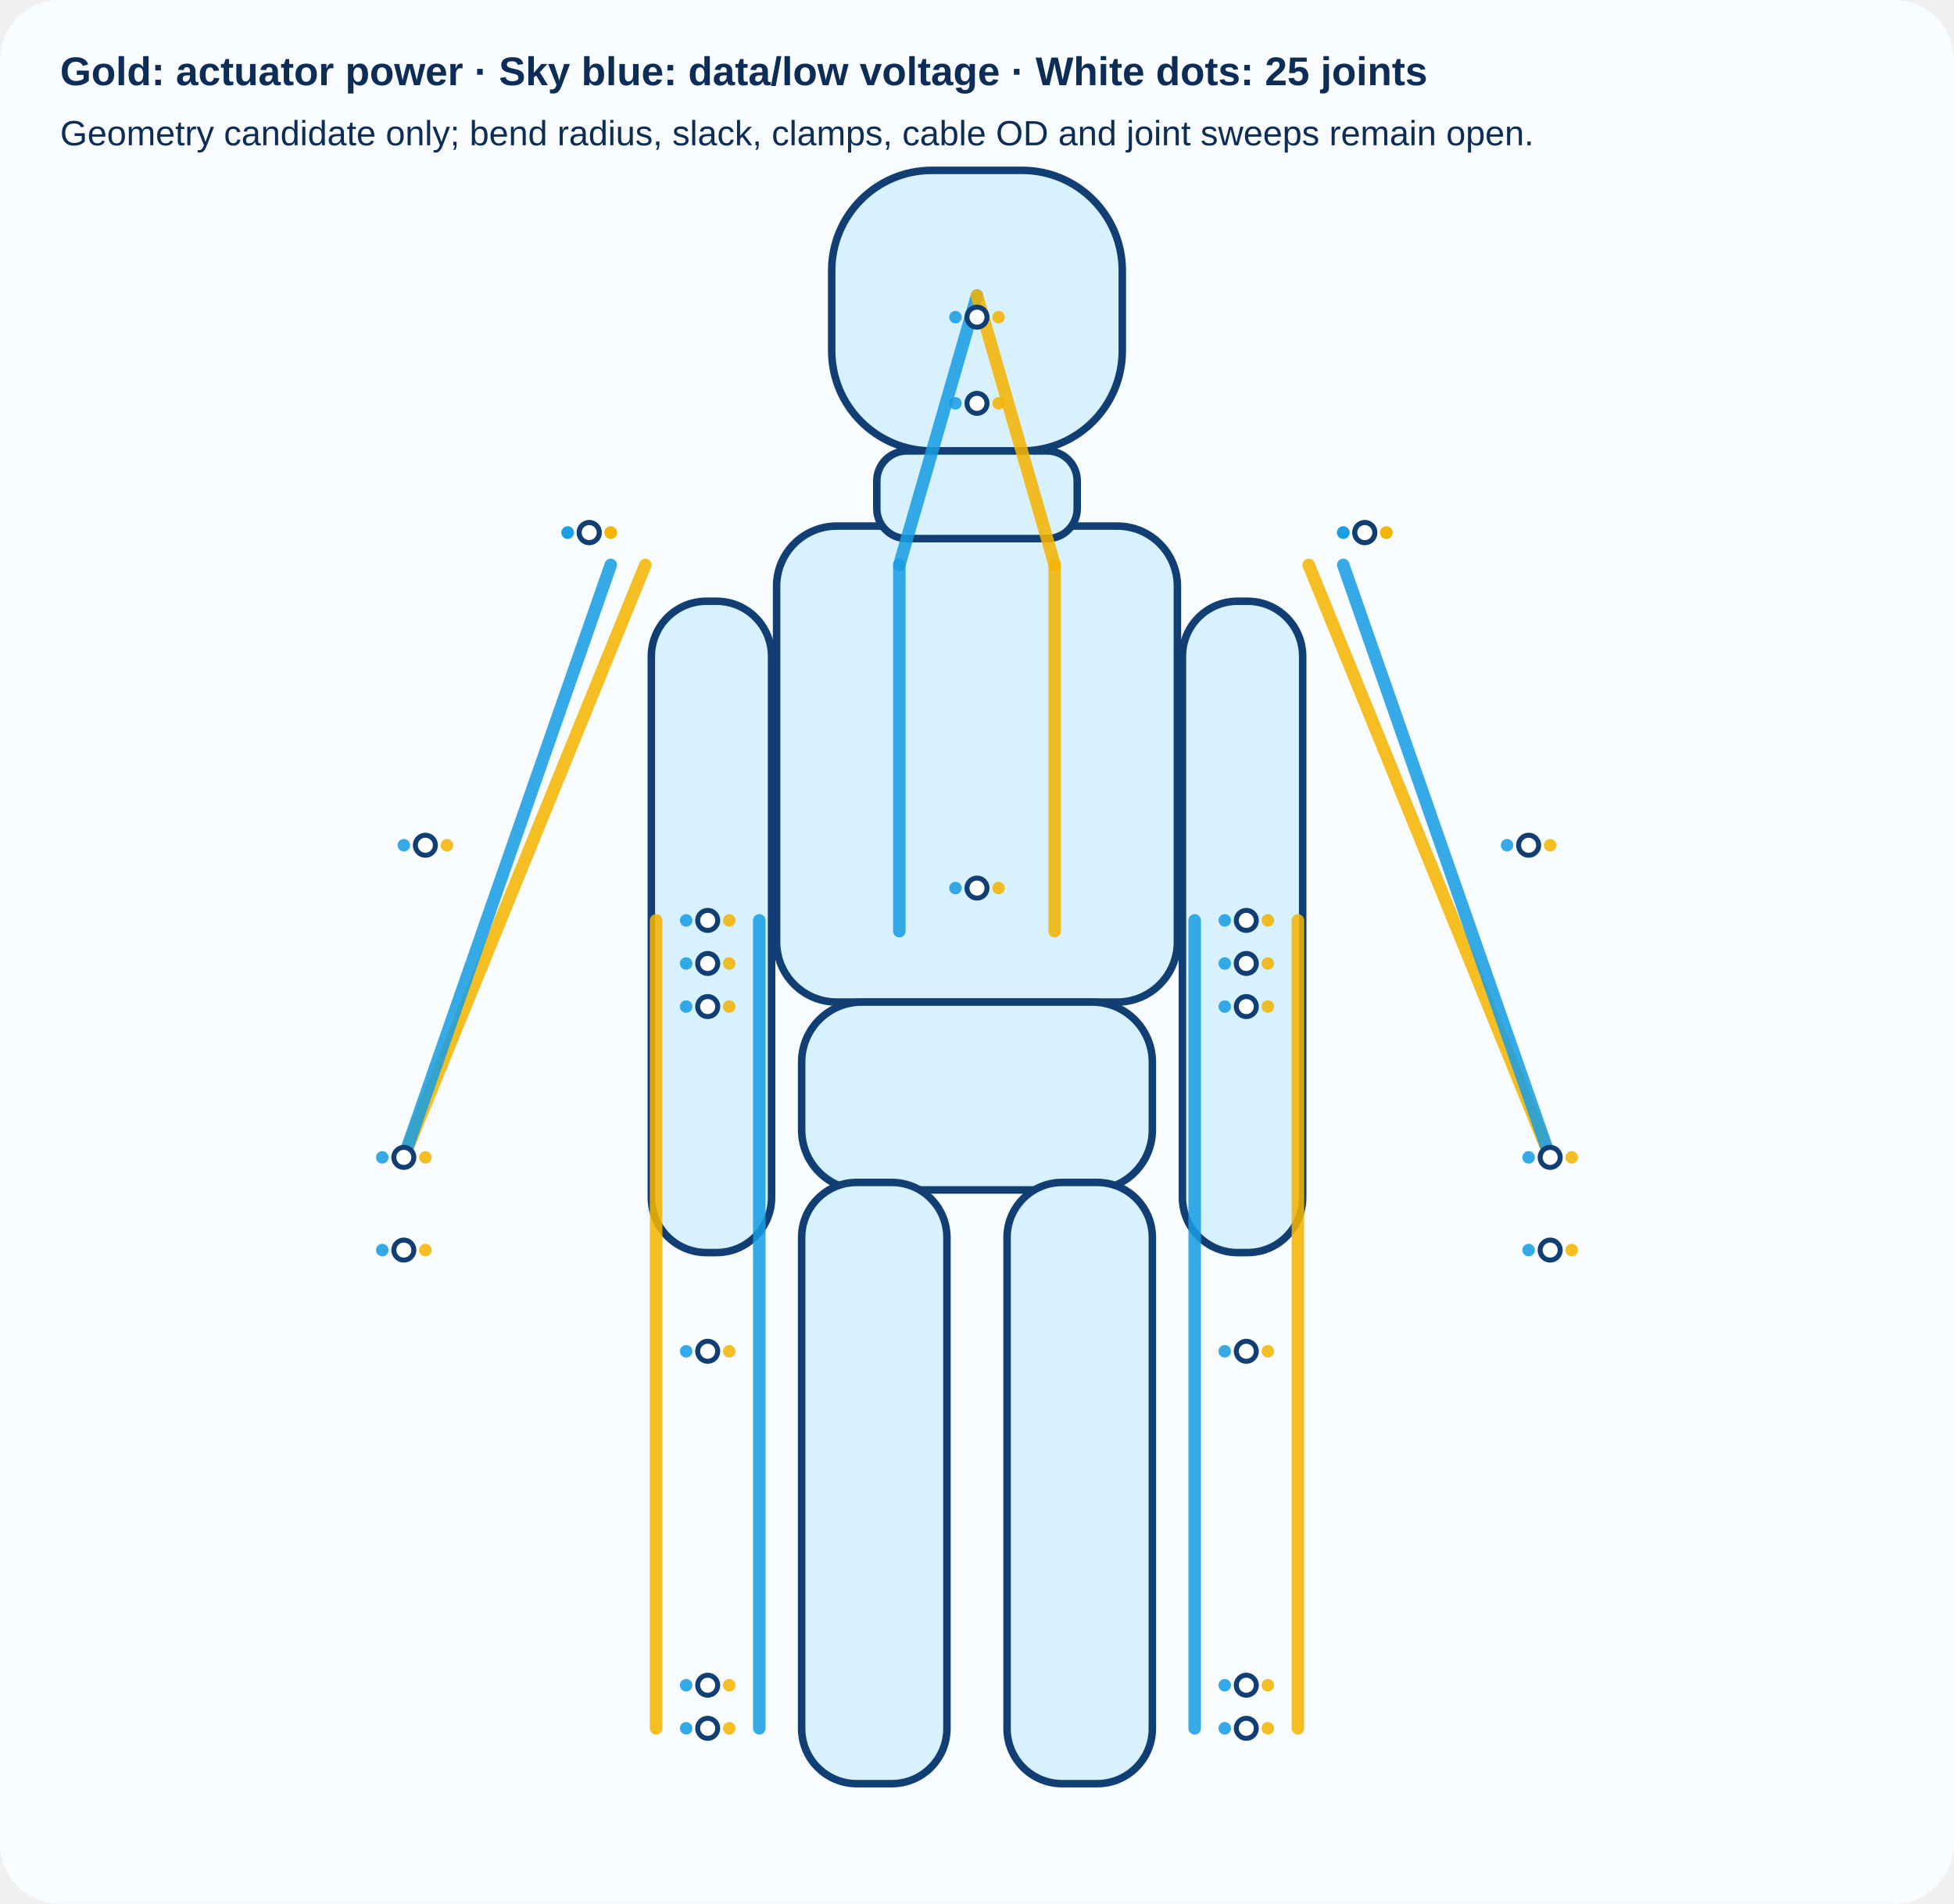
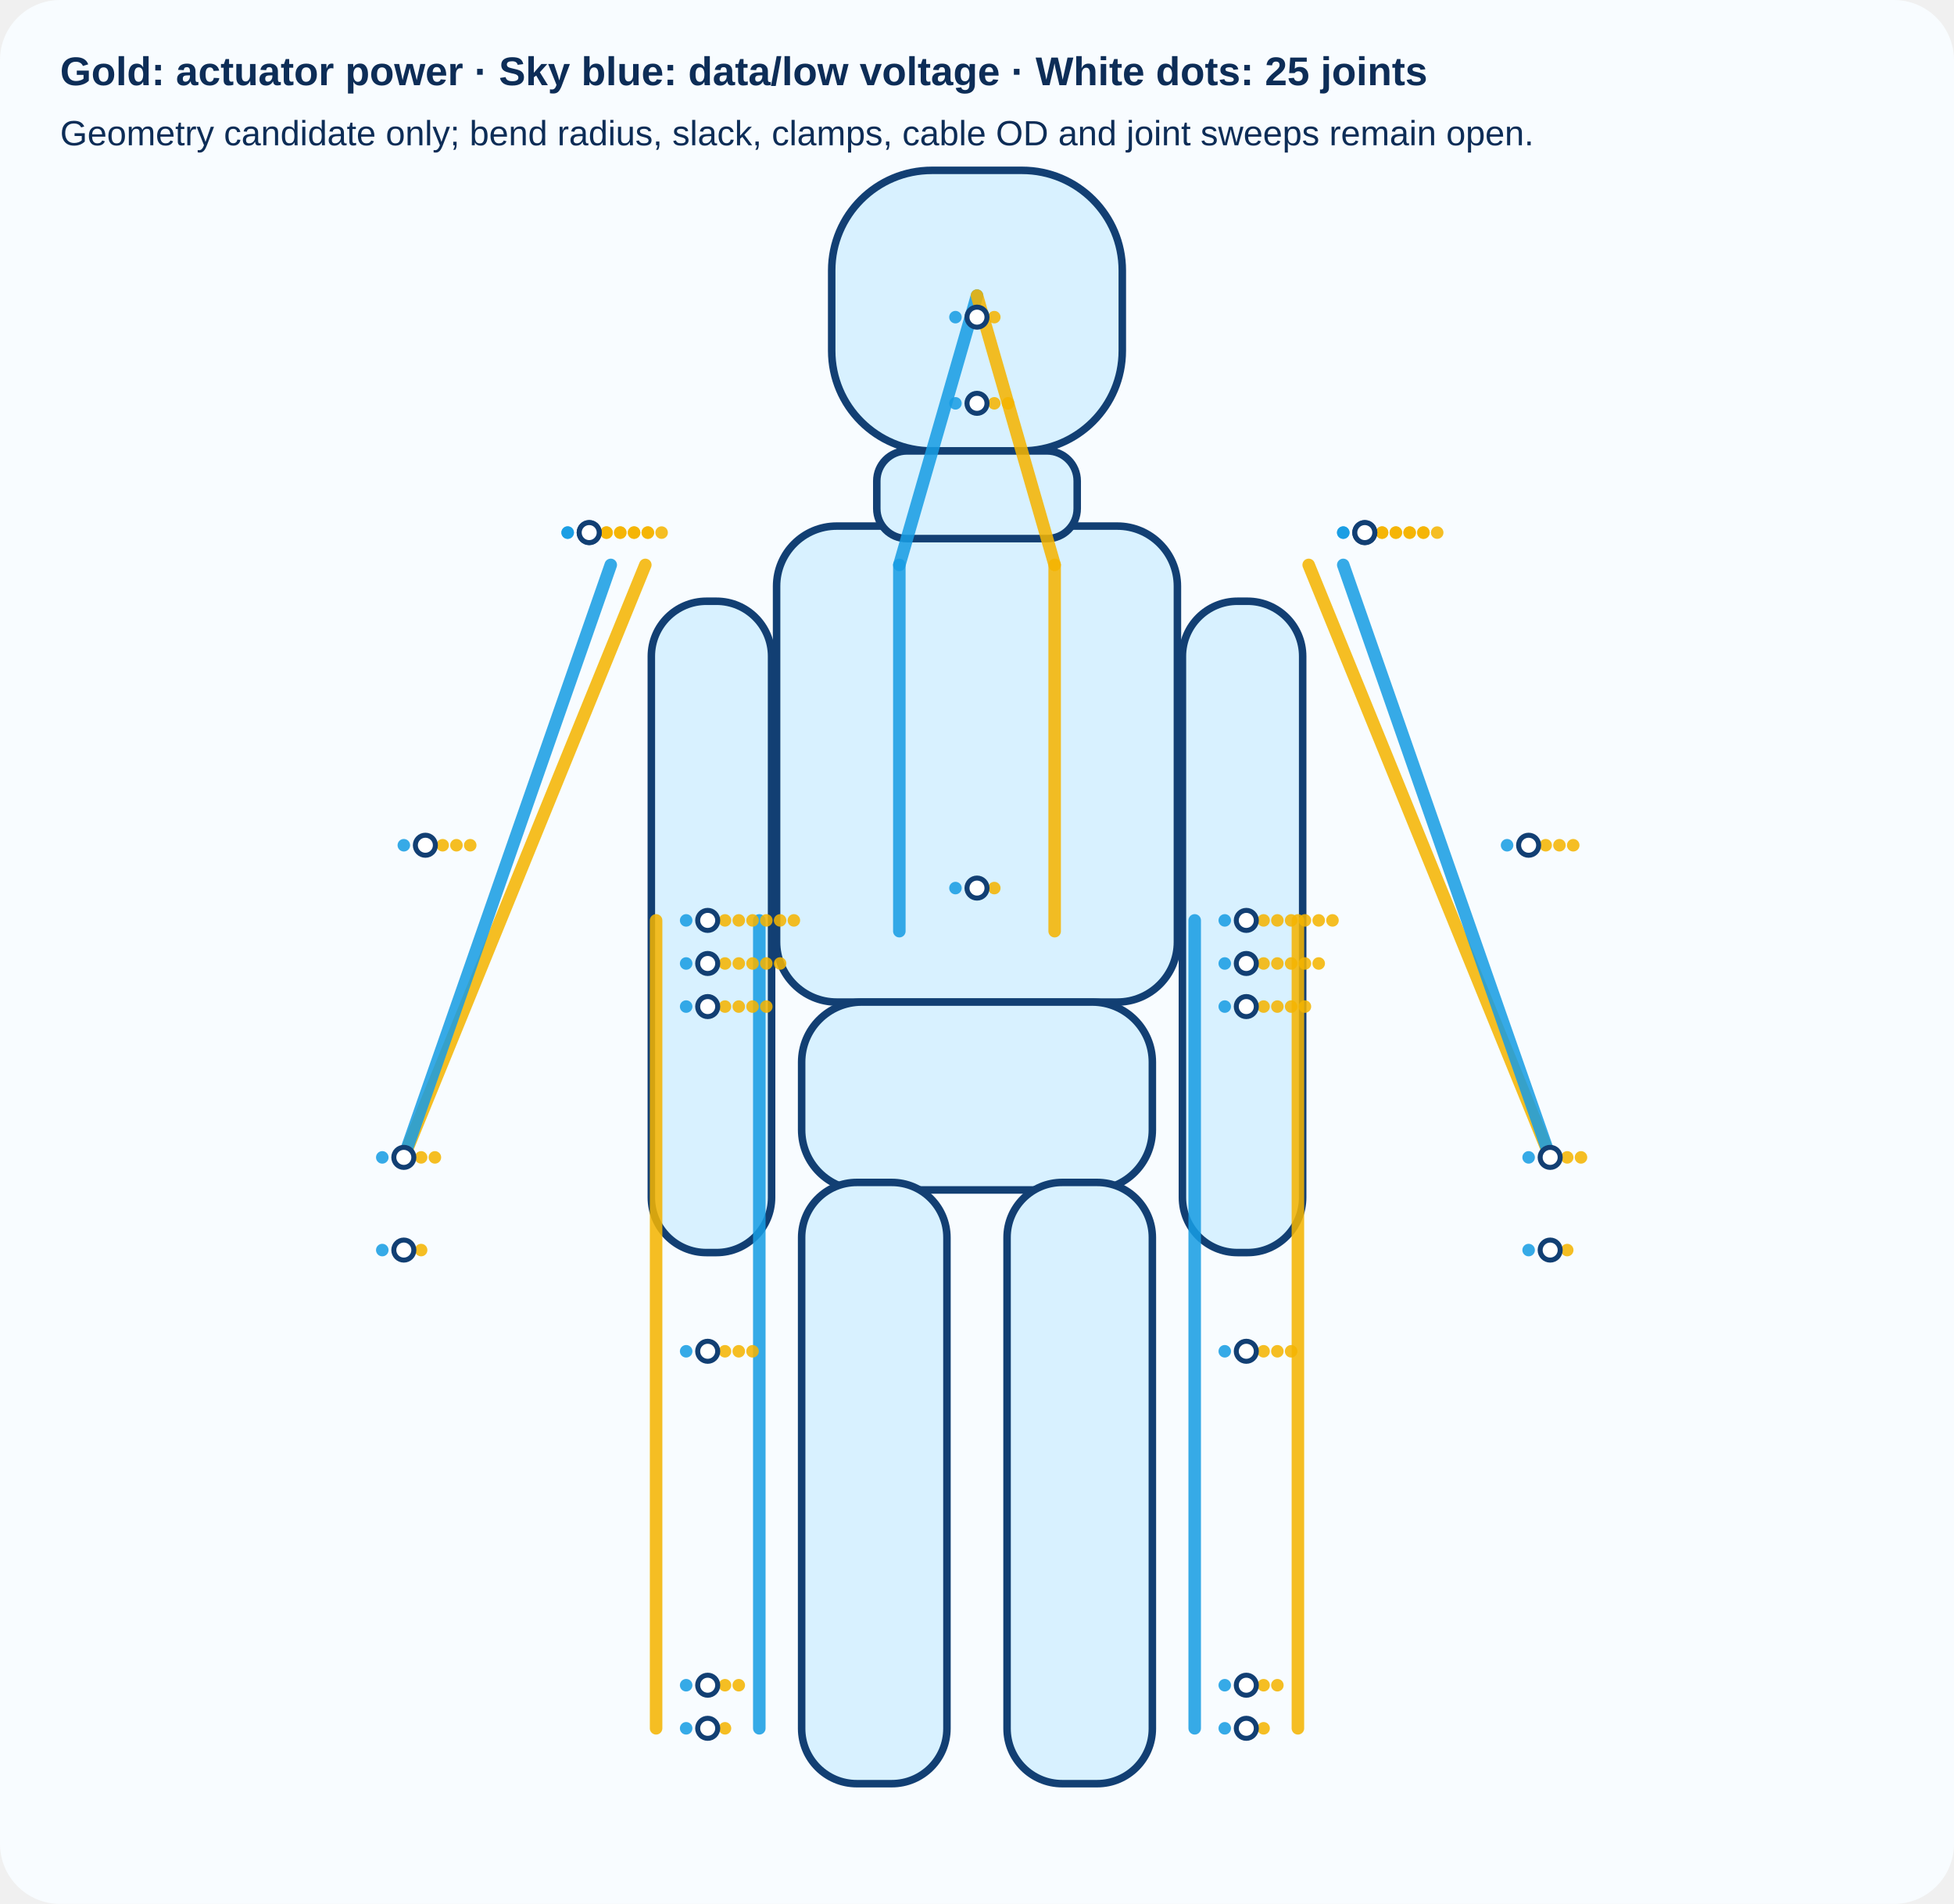
<svg xmlns="http://www.w3.org/2000/svg" viewBox="0 0 780 760" role="img" aria-labelledby="title desc">
  <style>text{font-family:Arial,sans-serif;fill:#0d2d57}.body{fill:#d8f1ff;stroke:#123f73;stroke-width:3}.route{stroke-width:5;fill:none;stroke-linecap:round;opacity:.86}.power{stroke:#f4b400}.data{stroke:#179de3}.joint{fill:#fff;stroke:#123f73;stroke-width:2}.label{font-size:16px;font-weight:700}</style>
  <rect width="780" height="760" rx="24" fill="#f8fcff" />
  <g class="body">
    <rect x="310" y="210" width="160" height="190" rx="24" />
    <rect x="332" y="68" width="116" height="112" rx="40" />
    <rect x="350" y="180" width="80" height="35" rx="12" />
    <rect x="260" y="240" width="48" height="260" rx="22" />
    <rect x="472" y="240" width="48" height="260" rx="22" />
    <rect x="320" y="400" width="140" height="75" rx="24" />
    <rect x="320" y="472" width="58" height="240" rx="22" />
    <rect x="402" y="472" width="58" height="240" rx="22" />
  </g>
  <g>
    <line class="route power" data-kind="FIXED BODY CORRIDOR" x1="421.0" y1="371.7" x2="421.0" y2="225.5" />
    <line class="route data" data-kind="FIXED BODY CORRIDOR" x1="359.0" y1="371.7" x2="359.0" y2="225.5" />
    <line class="route data" data-kind="FIXED BODY CORRIDOR" x1="359.0" y1="225.5" x2="390.0" y2="118.0" />
    <line class="route power" data-kind="FIXED BODY CORRIDOR" x1="421.0" y1="225.5" x2="390.0" y2="118.0" />
    <line class="route power" data-kind="FIXED BODY CORRIDOR" x1="518.1" y1="367.4" x2="518.1" y2="689.9" />
    <line class="route data" data-kind="FIXED BODY CORRIDOR" x1="476.9" y1="367.4" x2="476.9" y2="689.9" />
    <line class="route power" data-kind="FIXED BODY CORRIDOR" x1="522.4" y1="225.5" x2="618.8" y2="462.0" />
    <line class="route data" data-kind="FIXED BODY CORRIDOR" x1="536.2" y1="225.5" x2="618.8" y2="462.0" />
    <line class="route power" data-kind="FIXED BODY CORRIDOR" x1="261.9" y1="367.4" x2="261.9" y2="689.9" />
    <line class="route data" data-kind="FIXED BODY CORRIDOR" x1="303.1" y1="367.4" x2="303.1" y2="689.9" />
    <line class="route power" data-kind="FIXED BODY CORRIDOR" x1="257.6" y1="225.5" x2="161.2" y2="462.0" />
    <line class="route data" data-kind="FIXED BODY CORRIDOR" x1="243.8" y1="225.5" x2="161.2" y2="462.0" />
-     <line class="route power" data-kind="MOVING JOINT LOOP" x1="506.1" y1="367.4" x2="506.1" y2="367.4" />
-     <line class="route data" data-kind="MOVING JOINT LOOP" x1="488.9" y1="367.4" x2="488.9" y2="367.4" />
-     <line class="route power" data-kind="MOVING JOINT LOOP" x1="506.1" y1="384.6" x2="506.1" y2="384.6" />
-     <line class="route data" data-kind="MOVING JOINT LOOP" x1="488.9" y1="384.6" x2="488.9" y2="384.6" />
-     <line class="route power" data-kind="MOVING JOINT LOOP" x1="506.1" y1="401.8" x2="506.1" y2="401.8" />
-     <line class="route data" data-kind="MOVING JOINT LOOP" x1="488.9" y1="401.8" x2="488.9" y2="401.8" />
-     <line class="route power" data-kind="MOVING JOINT LOOP" x1="506.1" y1="539.4" x2="506.1" y2="539.4" />
-     <line class="route data" data-kind="MOVING JOINT LOOP" x1="488.9" y1="539.4" x2="488.9" y2="539.4" />
-     <line class="route power" data-kind="MOVING JOINT LOOP" x1="506.1" y1="672.7" x2="506.1" y2="672.7" />
-     <line class="route data" data-kind="MOVING JOINT LOOP" x1="488.9" y1="672.7" x2="488.9" y2="672.7" />
-     <line class="route power" data-kind="MOVING JOINT LOOP" x1="506.1" y1="689.9" x2="506.1" y2="689.9" />
-     <line class="route data" data-kind="MOVING JOINT LOOP" x1="488.9" y1="689.9" x2="488.9" y2="689.9" />
-     <line class="route power" data-kind="MOVING JOINT LOOP" x1="291.1" y1="367.4" x2="291.1" y2="367.4" />
-     <line class="route data" data-kind="MOVING JOINT LOOP" x1="273.9" y1="367.4" x2="273.9" y2="367.4" />
-     <line class="route power" data-kind="MOVING JOINT LOOP" x1="291.1" y1="384.6" x2="291.1" y2="384.6" />
-     <line class="route data" data-kind="MOVING JOINT LOOP" x1="273.9" y1="384.6" x2="273.9" y2="384.6" />
-     <line class="route power" data-kind="MOVING JOINT LOOP" x1="291.1" y1="401.8" x2="291.1" y2="401.8" />
-     <line class="route data" data-kind="MOVING JOINT LOOP" x1="273.9" y1="401.8" x2="273.9" y2="401.8" />
-     <line class="route power" data-kind="MOVING JOINT LOOP" x1="291.1" y1="539.4" x2="291.1" y2="539.4" />
-     <line class="route data" data-kind="MOVING JOINT LOOP" x1="273.9" y1="539.4" x2="273.9" y2="539.4" />
-     <line class="route power" data-kind="MOVING JOINT LOOP" x1="291.1" y1="672.7" x2="291.1" y2="672.7" />
-     <line class="route data" data-kind="MOVING JOINT LOOP" x1="273.9" y1="672.7" x2="273.9" y2="672.7" />
-     <line class="route power" data-kind="MOVING JOINT LOOP" x1="291.1" y1="689.9" x2="291.1" y2="689.9" />
-     <line class="route data" data-kind="MOVING JOINT LOOP" x1="273.9" y1="689.9" x2="273.9" y2="689.9" />
-     <line class="route power" data-kind="MOVING JOINT LOOP" x1="553.4" y1="212.6" x2="553.4" y2="212.6" />
-     <line class="route data" data-kind="MOVING JOINT LOOP" x1="536.2" y1="212.6" x2="536.2" y2="212.6" />
-     <line class="route power" data-kind="MOVING JOINT LOOP" x1="553.4" y1="212.6" x2="553.4" y2="212.6" />
-     <line class="route data" data-kind="MOVING JOINT LOOP" x1="536.2" y1="212.6" x2="536.2" y2="212.6" />
-     <line class="route power" data-kind="MOVING JOINT LOOP" x1="618.8" y1="337.4" x2="618.8" y2="337.4" />
-     <line class="route data" data-kind="MOVING JOINT LOOP" x1="601.6" y1="337.4" x2="601.6" y2="337.4" />
-     <line class="route power" data-kind="MOVING JOINT LOOP" x1="243.8" y1="212.6" x2="243.8" y2="212.6" />
-     <line class="route data" data-kind="MOVING JOINT LOOP" x1="226.6" y1="212.6" x2="226.6" y2="212.6" />
-     <line class="route power" data-kind="MOVING JOINT LOOP" x1="243.8" y1="212.6" x2="243.8" y2="212.6" />
-     <line class="route data" data-kind="MOVING JOINT LOOP" x1="226.6" y1="212.6" x2="226.6" y2="212.6" />
-     <line class="route power" data-kind="MOVING JOINT LOOP" x1="178.4" y1="337.4" x2="178.4" y2="337.4" />
-     <line class="route data" data-kind="MOVING JOINT LOOP" x1="161.2" y1="337.4" x2="161.2" y2="337.4" />
-     <line class="route power" data-kind="MOVING JOINT LOOP" x1="398.6" y1="354.5" x2="398.6" y2="354.5" />
-     <line class="route data" data-kind="MOVING JOINT LOOP" x1="381.4" y1="354.5" x2="381.4" y2="354.5" />
-     <line class="route power" data-kind="MOVING JOINT LOOP" x1="627.4" y1="462.0" x2="627.4" y2="462.0" />
-     <line class="route data" data-kind="MOVING JOINT LOOP" x1="610.2" y1="462.0" x2="610.2" y2="462.0" />
-     <line class="route power" data-kind="MOVING JOINT LOOP" x1="627.4" y1="499.0" x2="627.4" y2="499.0" />
-     <line class="route data" data-kind="MOVING JOINT LOOP" x1="610.2" y1="499.0" x2="610.2" y2="499.0" />
-     <line class="route power" data-kind="MOVING JOINT LOOP" x1="169.8" y1="462.0" x2="169.8" y2="462.0" />
-     <line class="route data" data-kind="MOVING JOINT LOOP" x1="152.6" y1="462.0" x2="152.6" y2="462.0" />
-     <line class="route power" data-kind="MOVING JOINT LOOP" x1="169.8" y1="499.0" x2="169.8" y2="499.0" />
-     <line class="route data" data-kind="MOVING JOINT LOOP" x1="152.6" y1="499.0" x2="152.6" y2="499.0" />
-     <line class="route power" data-kind="MOVING JOINT LOOP" x1="398.6" y1="161.0" x2="398.6" y2="161.0" />
-     <line class="route data" data-kind="MOVING JOINT LOOP" x1="381.4" y1="161.0" x2="381.4" y2="161.0" />
-     <line class="route power" data-kind="MOVING JOINT LOOP" x1="398.6" y1="126.6" x2="398.6" y2="126.6" />
-     <line class="route data" data-kind="MOVING JOINT LOOP" x1="381.4" y1="126.6" x2="381.4" y2="126.6" />
+     <line class="route power" data-kind="DIRECT POWER JOINT CROSSING" x1="504.4" y1="367.4" x2="504.4" y2="367.4" />
+     <line class="route data" data-kind="SERIAL DATA JOINT LINK" x1="488.9" y1="367.4" x2="488.9" y2="367.4" />
+     <line class="route power" data-kind="DIRECT POWER JOINT CROSSING" x1="509.9" y1="367.4" x2="509.9" y2="367.4" />
+     <line class="route power" data-kind="DIRECT POWER JOINT CROSSING" x1="504.4" y1="384.6" x2="504.4" y2="384.6" />
+     <line class="route data" data-kind="SERIAL DATA JOINT LINK" x1="488.9" y1="384.6" x2="488.9" y2="384.6" />
+     <line class="route power" data-kind="DIRECT POWER JOINT CROSSING" x1="515.4" y1="367.4" x2="515.4" y2="367.4" />
+     <line class="route power" data-kind="DIRECT POWER JOINT CROSSING" x1="509.9" y1="384.6" x2="509.9" y2="384.6" />
+     <line class="route power" data-kind="DIRECT POWER JOINT CROSSING" x1="504.4" y1="401.8" x2="504.4" y2="401.8" />
+     <line class="route data" data-kind="SERIAL DATA JOINT LINK" x1="488.9" y1="401.8" x2="488.9" y2="401.8" />
+     <line class="route power" data-kind="DIRECT POWER JOINT CROSSING" x1="520.9" y1="367.4" x2="520.9" y2="367.4" />
+     <line class="route power" data-kind="DIRECT POWER JOINT CROSSING" x1="515.4" y1="384.6" x2="515.4" y2="384.6" />
+     <line class="route power" data-kind="DIRECT POWER JOINT CROSSING" x1="509.9" y1="401.8" x2="509.9" y2="401.8" />
+     <line class="route power" data-kind="DIRECT POWER JOINT CROSSING" x1="504.4" y1="539.4" x2="504.4" y2="539.4" />
+     <line class="route data" data-kind="SERIAL DATA JOINT LINK" x1="488.9" y1="539.4" x2="488.9" y2="539.4" />
+     <line class="route power" data-kind="DIRECT POWER JOINT CROSSING" x1="526.4" y1="367.4" x2="526.4" y2="367.4" />
+     <line class="route power" data-kind="DIRECT POWER JOINT CROSSING" x1="520.9" y1="384.6" x2="520.9" y2="384.6" />
+     <line class="route power" data-kind="DIRECT POWER JOINT CROSSING" x1="515.4" y1="401.8" x2="515.4" y2="401.8" />
+     <line class="route power" data-kind="DIRECT POWER JOINT CROSSING" x1="509.9" y1="539.4" x2="509.9" y2="539.4" />
+     <line class="route power" data-kind="DIRECT POWER JOINT CROSSING" x1="504.4" y1="672.7" x2="504.4" y2="672.7" />
+     <line class="route data" data-kind="SERIAL DATA JOINT LINK" x1="488.9" y1="672.7" x2="488.9" y2="672.7" />
+     <line class="route power" data-kind="DIRECT POWER JOINT CROSSING" x1="531.9" y1="367.4" x2="531.9" y2="367.4" />
+     <line class="route power" data-kind="DIRECT POWER JOINT CROSSING" x1="526.4" y1="384.6" x2="526.4" y2="384.6" />
+     <line class="route power" data-kind="DIRECT POWER JOINT CROSSING" x1="520.9" y1="401.8" x2="520.9" y2="401.8" />
+     <line class="route power" data-kind="DIRECT POWER JOINT CROSSING" x1="515.4" y1="539.4" x2="515.4" y2="539.4" />
+     <line class="route power" data-kind="DIRECT POWER JOINT CROSSING" x1="509.9" y1="672.7" x2="509.9" y2="672.7" />
+     <line class="route power" data-kind="DIRECT POWER JOINT CROSSING" x1="504.4" y1="689.9" x2="504.4" y2="689.9" />
+     <line class="route data" data-kind="SERIAL DATA JOINT LINK" x1="488.9" y1="689.9" x2="488.9" y2="689.9" />
+     <line class="route power" data-kind="DIRECT POWER JOINT CROSSING" x1="289.4" y1="367.4" x2="289.4" y2="367.4" />
+     <line class="route data" data-kind="SERIAL DATA JOINT LINK" x1="273.9" y1="367.4" x2="273.9" y2="367.4" />
+     <line class="route power" data-kind="DIRECT POWER JOINT CROSSING" x1="294.9" y1="367.4" x2="294.9" y2="367.4" />
+     <line class="route power" data-kind="DIRECT POWER JOINT CROSSING" x1="289.4" y1="384.6" x2="289.4" y2="384.6" />
+     <line class="route data" data-kind="SERIAL DATA JOINT LINK" x1="273.9" y1="384.6" x2="273.9" y2="384.6" />
+     <line class="route power" data-kind="DIRECT POWER JOINT CROSSING" x1="300.4" y1="367.4" x2="300.4" y2="367.4" />
+     <line class="route power" data-kind="DIRECT POWER JOINT CROSSING" x1="294.9" y1="384.6" x2="294.9" y2="384.6" />
+     <line class="route power" data-kind="DIRECT POWER JOINT CROSSING" x1="289.4" y1="401.8" x2="289.4" y2="401.8" />
+     <line class="route data" data-kind="SERIAL DATA JOINT LINK" x1="273.9" y1="401.8" x2="273.9" y2="401.8" />
+     <line class="route power" data-kind="DIRECT POWER JOINT CROSSING" x1="305.9" y1="367.4" x2="305.9" y2="367.4" />
+     <line class="route power" data-kind="DIRECT POWER JOINT CROSSING" x1="300.4" y1="384.6" x2="300.4" y2="384.6" />
+     <line class="route power" data-kind="DIRECT POWER JOINT CROSSING" x1="294.9" y1="401.8" x2="294.9" y2="401.8" />
+     <line class="route power" data-kind="DIRECT POWER JOINT CROSSING" x1="289.4" y1="539.4" x2="289.4" y2="539.4" />
+     <line class="route data" data-kind="SERIAL DATA JOINT LINK" x1="273.9" y1="539.4" x2="273.9" y2="539.4" />
+     <line class="route power" data-kind="DIRECT POWER JOINT CROSSING" x1="311.4" y1="367.4" x2="311.4" y2="367.4" />
+     <line class="route power" data-kind="DIRECT POWER JOINT CROSSING" x1="305.9" y1="384.6" x2="305.9" y2="384.6" />
+     <line class="route power" data-kind="DIRECT POWER JOINT CROSSING" x1="300.4" y1="401.8" x2="300.4" y2="401.8" />
+     <line class="route power" data-kind="DIRECT POWER JOINT CROSSING" x1="294.9" y1="539.4" x2="294.9" y2="539.4" />
+     <line class="route power" data-kind="DIRECT POWER JOINT CROSSING" x1="289.4" y1="672.7" x2="289.4" y2="672.7" />
+     <line class="route data" data-kind="SERIAL DATA JOINT LINK" x1="273.9" y1="672.7" x2="273.9" y2="672.7" />
+     <line class="route power" data-kind="DIRECT POWER JOINT CROSSING" x1="316.9" y1="367.4" x2="316.9" y2="367.4" />
+     <line class="route power" data-kind="DIRECT POWER JOINT CROSSING" x1="311.4" y1="384.6" x2="311.4" y2="384.6" />
+     <line class="route power" data-kind="DIRECT POWER JOINT CROSSING" x1="305.9" y1="401.8" x2="305.9" y2="401.8" />
+     <line class="route power" data-kind="DIRECT POWER JOINT CROSSING" x1="300.4" y1="539.4" x2="300.4" y2="539.4" />
+     <line class="route power" data-kind="DIRECT POWER JOINT CROSSING" x1="294.9" y1="672.7" x2="294.9" y2="672.7" />
+     <line class="route power" data-kind="DIRECT POWER JOINT CROSSING" x1="289.4" y1="689.9" x2="289.4" y2="689.9" />
+     <line class="route data" data-kind="SERIAL DATA JOINT LINK" x1="273.9" y1="689.9" x2="273.9" y2="689.9" />
+     <line class="route power" data-kind="DIRECT POWER JOINT CROSSING" x1="551.7" y1="212.6" x2="551.7" y2="212.6" />
+     <line class="route data" data-kind="SERIAL DATA JOINT LINK" x1="536.2" y1="212.6" x2="536.2" y2="212.6" />
+     <line class="route power" data-kind="DIRECT POWER JOINT CROSSING" x1="557.2" y1="212.6" x2="557.2" y2="212.6" />
+     <line class="route power" data-kind="DIRECT POWER JOINT CROSSING" x1="551.7" y1="212.6" x2="551.7" y2="212.6" />
+     <line class="route data" data-kind="SERIAL DATA JOINT LINK" x1="536.2" y1="212.6" x2="536.2" y2="212.6" />
+     <line class="route power" data-kind="DIRECT POWER JOINT CROSSING" x1="562.7" y1="212.6" x2="562.7" y2="212.6" />
+     <line class="route power" data-kind="DIRECT POWER JOINT CROSSING" x1="557.2" y1="212.6" x2="557.2" y2="212.6" />
+     <line class="route power" data-kind="DIRECT POWER JOINT CROSSING" x1="617.0" y1="337.4" x2="617.0" y2="337.4" />
+     <line class="route data" data-kind="SERIAL DATA JOINT LINK" x1="601.6" y1="337.4" x2="601.6" y2="337.4" />
+     <line class="route power" data-kind="DIRECT POWER JOINT CROSSING" x1="242.1" y1="212.6" x2="242.1" y2="212.6" />
+     <line class="route data" data-kind="SERIAL DATA JOINT LINK" x1="226.6" y1="212.6" x2="226.6" y2="212.6" />
+     <line class="route power" data-kind="DIRECT POWER JOINT CROSSING" x1="247.6" y1="212.6" x2="247.6" y2="212.6" />
+     <line class="route power" data-kind="DIRECT POWER JOINT CROSSING" x1="242.1" y1="212.6" x2="242.1" y2="212.6" />
+     <line class="route data" data-kind="SERIAL DATA JOINT LINK" x1="226.6" y1="212.6" x2="226.6" y2="212.6" />
+     <line class="route power" data-kind="DIRECT POWER JOINT CROSSING" x1="253.1" y1="212.6" x2="253.1" y2="212.6" />
+     <line class="route power" data-kind="DIRECT POWER JOINT CROSSING" x1="247.6" y1="212.6" x2="247.6" y2="212.6" />
+     <line class="route power" data-kind="DIRECT POWER JOINT CROSSING" x1="176.7" y1="337.4" x2="176.7" y2="337.4" />
+     <line class="route data" data-kind="SERIAL DATA JOINT LINK" x1="161.2" y1="337.4" x2="161.2" y2="337.4" />
+     <line class="route power" data-kind="DIRECT POWER JOINT CROSSING" x1="396.9" y1="354.5" x2="396.9" y2="354.5" />
+     <line class="route data" data-kind="SERIAL DATA JOINT LINK" x1="381.4" y1="354.5" x2="381.4" y2="354.5" />
+     <line class="route power" data-kind="DIRECT POWER JOINT CROSSING" x1="568.2" y1="212.6" x2="568.2" y2="212.6" />
+     <line class="route power" data-kind="DIRECT POWER JOINT CROSSING" x1="562.7" y1="212.6" x2="562.7" y2="212.6" />
+     <line class="route power" data-kind="DIRECT POWER JOINT CROSSING" x1="622.5" y1="337.4" x2="622.5" y2="337.4" />
+     <line class="route power" data-kind="DIRECT POWER JOINT CROSSING" x1="625.6" y1="462.0" x2="625.6" y2="462.0" />
+     <line class="route data" data-kind="SERIAL DATA JOINT LINK" x1="610.2" y1="462.0" x2="610.2" y2="462.0" />
+     <line class="route power" data-kind="DIRECT POWER JOINT CROSSING" x1="573.7" y1="212.6" x2="573.7" y2="212.6" />
+     <line class="route power" data-kind="DIRECT POWER JOINT CROSSING" x1="568.2" y1="212.6" x2="568.2" y2="212.6" />
+     <line class="route power" data-kind="DIRECT POWER JOINT CROSSING" x1="628.0" y1="337.4" x2="628.0" y2="337.4" />
+     <line class="route power" data-kind="DIRECT POWER JOINT CROSSING" x1="631.1" y1="462.0" x2="631.1" y2="462.0" />
+     <line class="route power" data-kind="DIRECT POWER JOINT CROSSING" x1="625.6" y1="499.0" x2="625.6" y2="499.0" />
+     <line class="route data" data-kind="SERIAL DATA JOINT LINK" x1="610.2" y1="499.0" x2="610.2" y2="499.0" />
+     <line class="route power" data-kind="DIRECT POWER JOINT CROSSING" x1="258.6" y1="212.6" x2="258.6" y2="212.6" />
+     <line class="route power" data-kind="DIRECT POWER JOINT CROSSING" x1="253.1" y1="212.6" x2="253.1" y2="212.6" />
+     <line class="route power" data-kind="DIRECT POWER JOINT CROSSING" x1="182.2" y1="337.4" x2="182.2" y2="337.4" />
+     <line class="route power" data-kind="DIRECT POWER JOINT CROSSING" x1="168.1" y1="462.0" x2="168.1" y2="462.0" />
+     <line class="route data" data-kind="SERIAL DATA JOINT LINK" x1="152.6" y1="462.0" x2="152.6" y2="462.0" />
+     <line class="route power" data-kind="DIRECT POWER JOINT CROSSING" x1="264.1" y1="212.6" x2="264.1" y2="212.6" />
+     <line class="route power" data-kind="DIRECT POWER JOINT CROSSING" x1="258.6" y1="212.6" x2="258.6" y2="212.6" />
+     <line class="route power" data-kind="DIRECT POWER JOINT CROSSING" x1="187.7" y1="337.4" x2="187.7" y2="337.4" />
+     <line class="route power" data-kind="DIRECT POWER JOINT CROSSING" x1="173.6" y1="462.0" x2="173.6" y2="462.0" />
+     <line class="route power" data-kind="DIRECT POWER JOINT CROSSING" x1="168.1" y1="499.0" x2="168.1" y2="499.0" />
+     <line class="route data" data-kind="SERIAL DATA JOINT LINK" x1="152.6" y1="499.0" x2="152.6" y2="499.0" />
+     <line class="route power" data-kind="DIRECT POWER JOINT CROSSING" x1="396.9" y1="161.0" x2="396.9" y2="161.0" />
+     <line class="route data" data-kind="SERIAL DATA JOINT LINK" x1="381.4" y1="161.0" x2="381.4" y2="161.0" />
+     <line class="route power" data-kind="DIRECT POWER JOINT CROSSING" x1="402.4" y1="161.0" x2="402.4" y2="161.0" />
+     <line class="route power" data-kind="DIRECT POWER JOINT CROSSING" x1="396.9" y1="126.6" x2="396.9" y2="126.6" />
+     <line class="route data" data-kind="SERIAL DATA JOINT LINK" x1="381.4" y1="126.6" x2="381.4" y2="126.6" />
  </g>
  <g>
    <circle class="joint" cx="497.5" cy="367.4" r="4" />
    <circle class="joint" cx="497.5" cy="384.6" r="4" />
    <circle class="joint" cx="497.5" cy="401.8" r="4" />
    <circle class="joint" cx="497.5" cy="539.4" r="4" />
    <circle class="joint" cx="497.5" cy="672.7" r="4" />
    <circle class="joint" cx="497.5" cy="689.9" r="4" />
    <circle class="joint" cx="282.5" cy="367.4" r="4" />
    <circle class="joint" cx="282.5" cy="384.6" r="4" />
    <circle class="joint" cx="282.5" cy="401.8" r="4" />
    <circle class="joint" cx="282.5" cy="539.4" r="4" />
    <circle class="joint" cx="282.5" cy="672.7" r="4" />
    <circle class="joint" cx="282.5" cy="689.9" r="4" />
    <circle class="joint" cx="544.8" cy="212.6" r="4" />
    <circle class="joint" cx="544.8" cy="212.6" r="4" />
    <circle class="joint" cx="610.2" cy="337.4" r="4" />
    <circle class="joint" cx="235.2" cy="212.6" r="4" />
    <circle class="joint" cx="235.2" cy="212.6" r="4" />
    <circle class="joint" cx="169.8" cy="337.4" r="4" />
    <circle class="joint" cx="390.0" cy="354.5" r="4" />
    <circle class="joint" cx="618.8" cy="462.0" r="4" />
    <circle class="joint" cx="618.8" cy="499.0" r="4" />
    <circle class="joint" cx="161.2" cy="462.0" r="4" />
    <circle class="joint" cx="161.2" cy="499.0" r="4" />
    <circle class="joint" cx="390.0" cy="161.0" r="4" />
    <circle class="joint" cx="390.0" cy="126.6" r="4" />
  </g>
  <text class="label" x="24" y="34">Gold: actuator power · Sky blue: data/low voltage · White dots: 25 joints</text>
  <text x="24" y="58" font-size="14">Geometry candidate only; bend radius, slack, clamps, cable OD and joint sweeps remain open.</text>
</svg>
